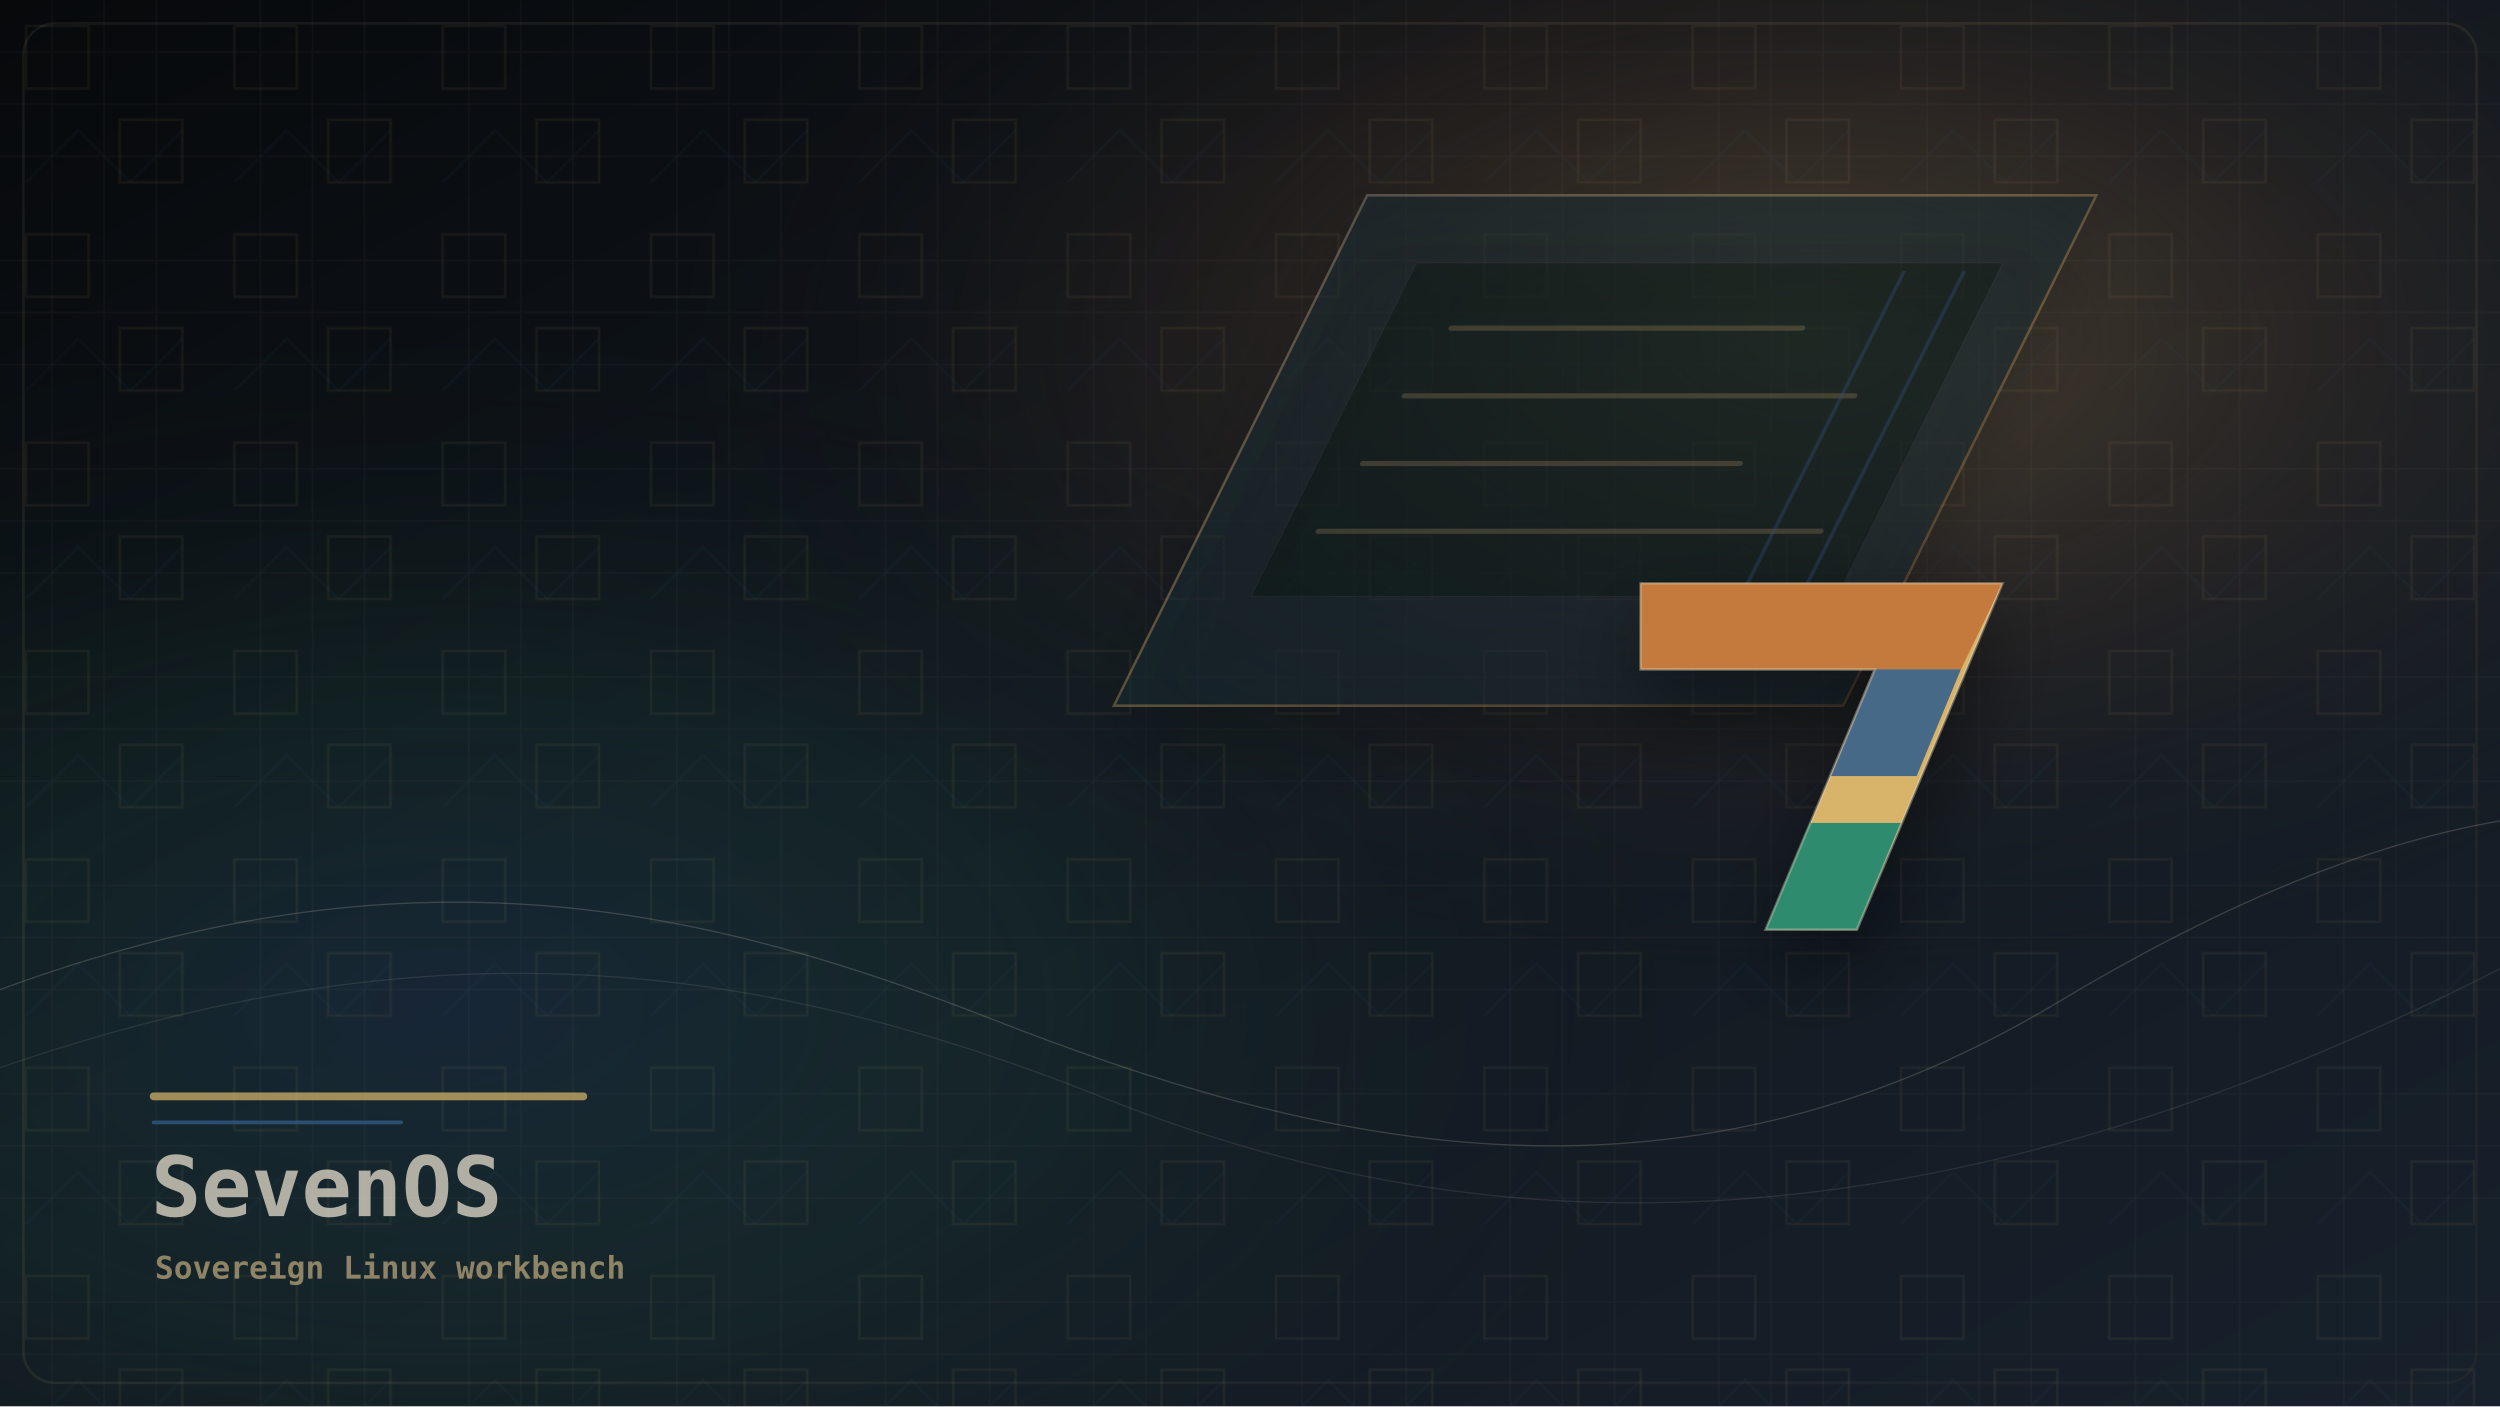
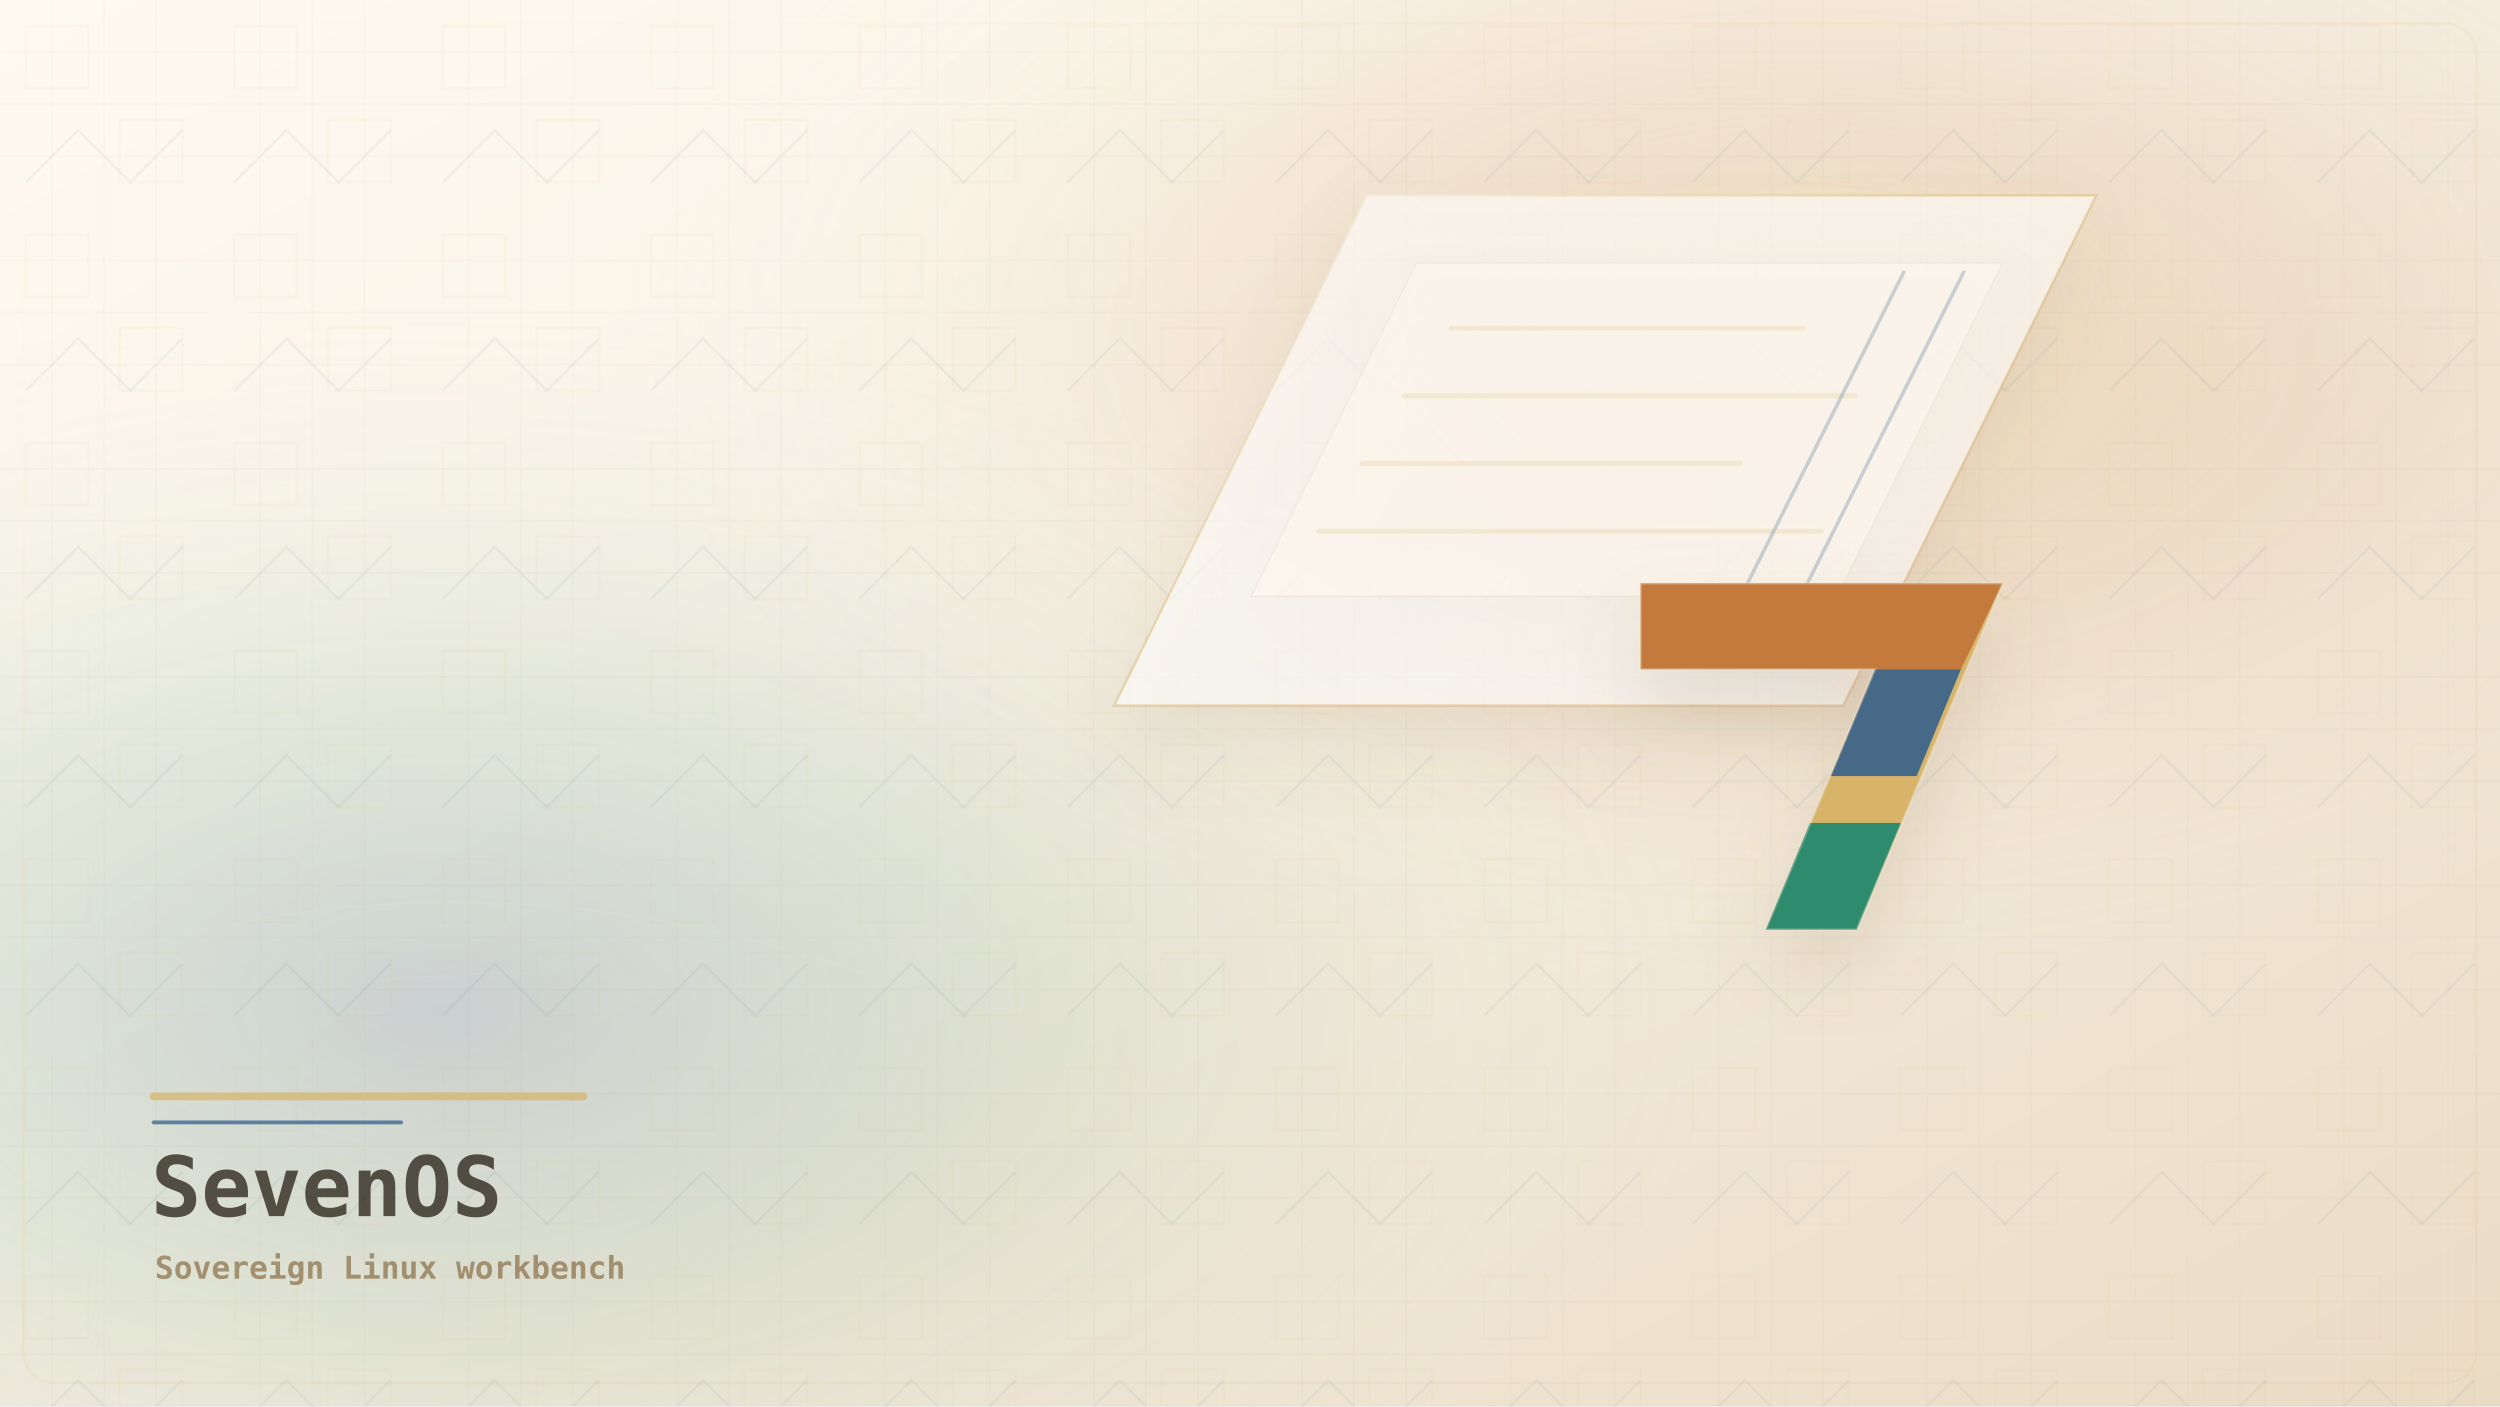
<svg xmlns="http://www.w3.org/2000/svg" viewBox="0 0 1920 1080" role="img" aria-labelledby="title desc">
  <defs>
    <linearGradient id="base" x1="0" y1="0" x2="1" y2="1">
-       <stop offset="0%" stop-color="#07090b" />
-       <stop offset="42%" stop-color="#10161d" />
-       <stop offset="100%" stop-color="#17212b" />
+       <stop offset="0%" stop-color="#fffaf0" />
+       <stop offset="42%" stop-color="#f7f1e5" />
+       <stop offset="100%" stop-color="#eadbc4" />
    </linearGradient>
    <radialGradient id="brassLight" cx="72%" cy="24%" r="48%">
      <stop offset="0%" stop-color="#d7b46a" stop-opacity=".28" />
      <stop offset="42%" stop-color="#c47a3c" stop-opacity=".12" />
-       <stop offset="100%" stop-color="#07090b" stop-opacity="0" />
+       <stop offset="100%" stop-color="#fffaf0" stop-opacity="0" />
    </radialGradient>
    <radialGradient id="coolDepth" cx="18%" cy="72%" r="52%">
      <stop offset="0%" stop-color="#2f5d8c" stop-opacity=".22" />
      <stop offset="46%" stop-color="#2e8b6d" stop-opacity=".10" />
-       <stop offset="100%" stop-color="#07090b" stop-opacity="0" />
+       <stop offset="100%" stop-color="#fffaf0" stop-opacity="0" />
    </radialGradient>
    <linearGradient id="metalEdge" x1="0" y1="0" x2="1" y2="1">
-       <stop offset="0%" stop-color="#ede3d1" stop-opacity=".46" />
+       <stop offset="0%" stop-color="#ffffff" stop-opacity=".66" />
      <stop offset="44%" stop-color="#d7b46a" stop-opacity=".72" />
      <stop offset="100%" stop-color="#c47a3c" stop-opacity=".38" />
    </linearGradient>
    <pattern id="architectural" width="160" height="160" patternUnits="userSpaceOnUse">
-       <path d="M0 40h160M0 80h160M0 120h160M40 0v160M80 0v160M120 0v160" stroke="#ede3d1" stroke-width="1" opacity=".045" />
+       <path d="M0 40h160M0 80h160M0 120h160M40 0v160M80 0v160M120 0v160" stroke="#8a7048" stroke-width="1" opacity=".055" />
      <path d="M20 20h48v48H20zM92 92h48v48H92z" fill="none" stroke="#d7b46a" stroke-width="2" opacity=".08" />
      <path d="M20 140l40-40 40 40 40-40" fill="none" stroke="#2f5d8c" stroke-width="2" opacity=".075" />
    </pattern>
    <filter id="panelShadow" x="-30%" y="-30%" width="160%" height="160%">
-       <feDropShadow dx="0" dy="28" stdDeviation="30" flood-color="#030405" flood-opacity=".42" />
+       <feDropShadow dx="0" dy="28" stdDeviation="30" flood-color="#8a7048" flood-opacity=".18" />
    </filter>
  </defs>
  <rect width="1920" height="1080" fill="url(#base)" />
  <rect width="1920" height="1080" fill="url(#brassLight)" />
  <rect width="1920" height="1080" fill="url(#coolDepth)" />
  <rect width="1920" height="1080" fill="url(#architectural)" opacity=".82" />
  <g opacity=".18" stroke="#ede3d1" stroke-width="1">
    <path d="M0 760C300 650 520 688 760 782s520 168 820-12 478-168 620-106" fill="none" />
    <path d="M0 820C330 706 580 736 850 844s612 134 1070-100" fill="none" opacity=".55" />
  </g>
  <g transform="translate(1050 150) skewX(-13)" filter="url(#panelShadow)">
-     <path d="M0 0h560l-104 392H-104z" fill="#1f2b35" opacity=".48" stroke="url(#metalEdge)" stroke-width="2" />
-     <path d="M50 52h450l-68 256H-18z" fill="#07090b" opacity=".24" stroke="#ede3d1" stroke-opacity=".10" />
+     <path d="M0 0h560l-104 392H-104z" fill="#ffffff" opacity=".58" stroke="url(#metalEdge)" stroke-width="2" />
+     <path d="M50 52h450l-68 256H-18z" fill="#fffaf0" opacity=".50" stroke="#8a7048" stroke-opacity=".16" />
    <path d="M88 102h270M64 154h346M44 206h290M22 258h386" stroke="#d7b46a" stroke-width="4" opacity=".18" stroke-linecap="round" />
    <path d="M426 58l-70 258M472 58l-70 258" stroke="#2f5d8c" stroke-width="3" opacity=".24" />
  </g>
  <g transform="translate(1260 448)" filter="url(#panelShadow)">
    <path d="M0 0h278l-112 266h-70l84-200H0z" fill="#d7b46a" />
    <path d="M0 0h278l-32 66H0z" fill="#c47a3c" />
    <path d="M96 266h70l34-82h-70z" fill="#2e8b6d" />
    <path d="M180 66h66l-34 82h-66z" fill="#2f5d8c" opacity=".86" />
    <path d="M0 0h278l-112 266h-70l84-200H0z" fill="none" stroke="#ede3d1" stroke-opacity=".30" stroke-width="2" />
  </g>
  <g opacity=".72">
    <path d="M118 842h330" stroke="#d7b46a" stroke-width="6" stroke-linecap="round" />
    <path d="M118 862h190" stroke="#2f5d8c" stroke-width="3" stroke-linecap="round" />
-     <text x="116" y="934" fill="#ede3d1" font-family="JetBrains Mono, monospace" font-size="64" font-weight="800">SevenOS</text>
-     <text x="119" y="982" fill="#bca77d" font-family="JetBrains Mono, monospace" font-size="24" font-weight="600">Sovereign Linux workbench</text>
+     <text x="116" y="934" fill="#1f160b" font-family="JetBrains Mono, monospace" font-size="64" font-weight="800">SevenOS</text>
+     <text x="119" y="982" fill="#8a7048" font-family="JetBrains Mono, monospace" font-size="24" font-weight="600">Sovereign Linux workbench</text>
  </g>
  <rect x="18" y="18" width="1884" height="1044" rx="24" fill="none" stroke="url(#metalEdge)" stroke-opacity=".14" stroke-width="2" />
</svg>
